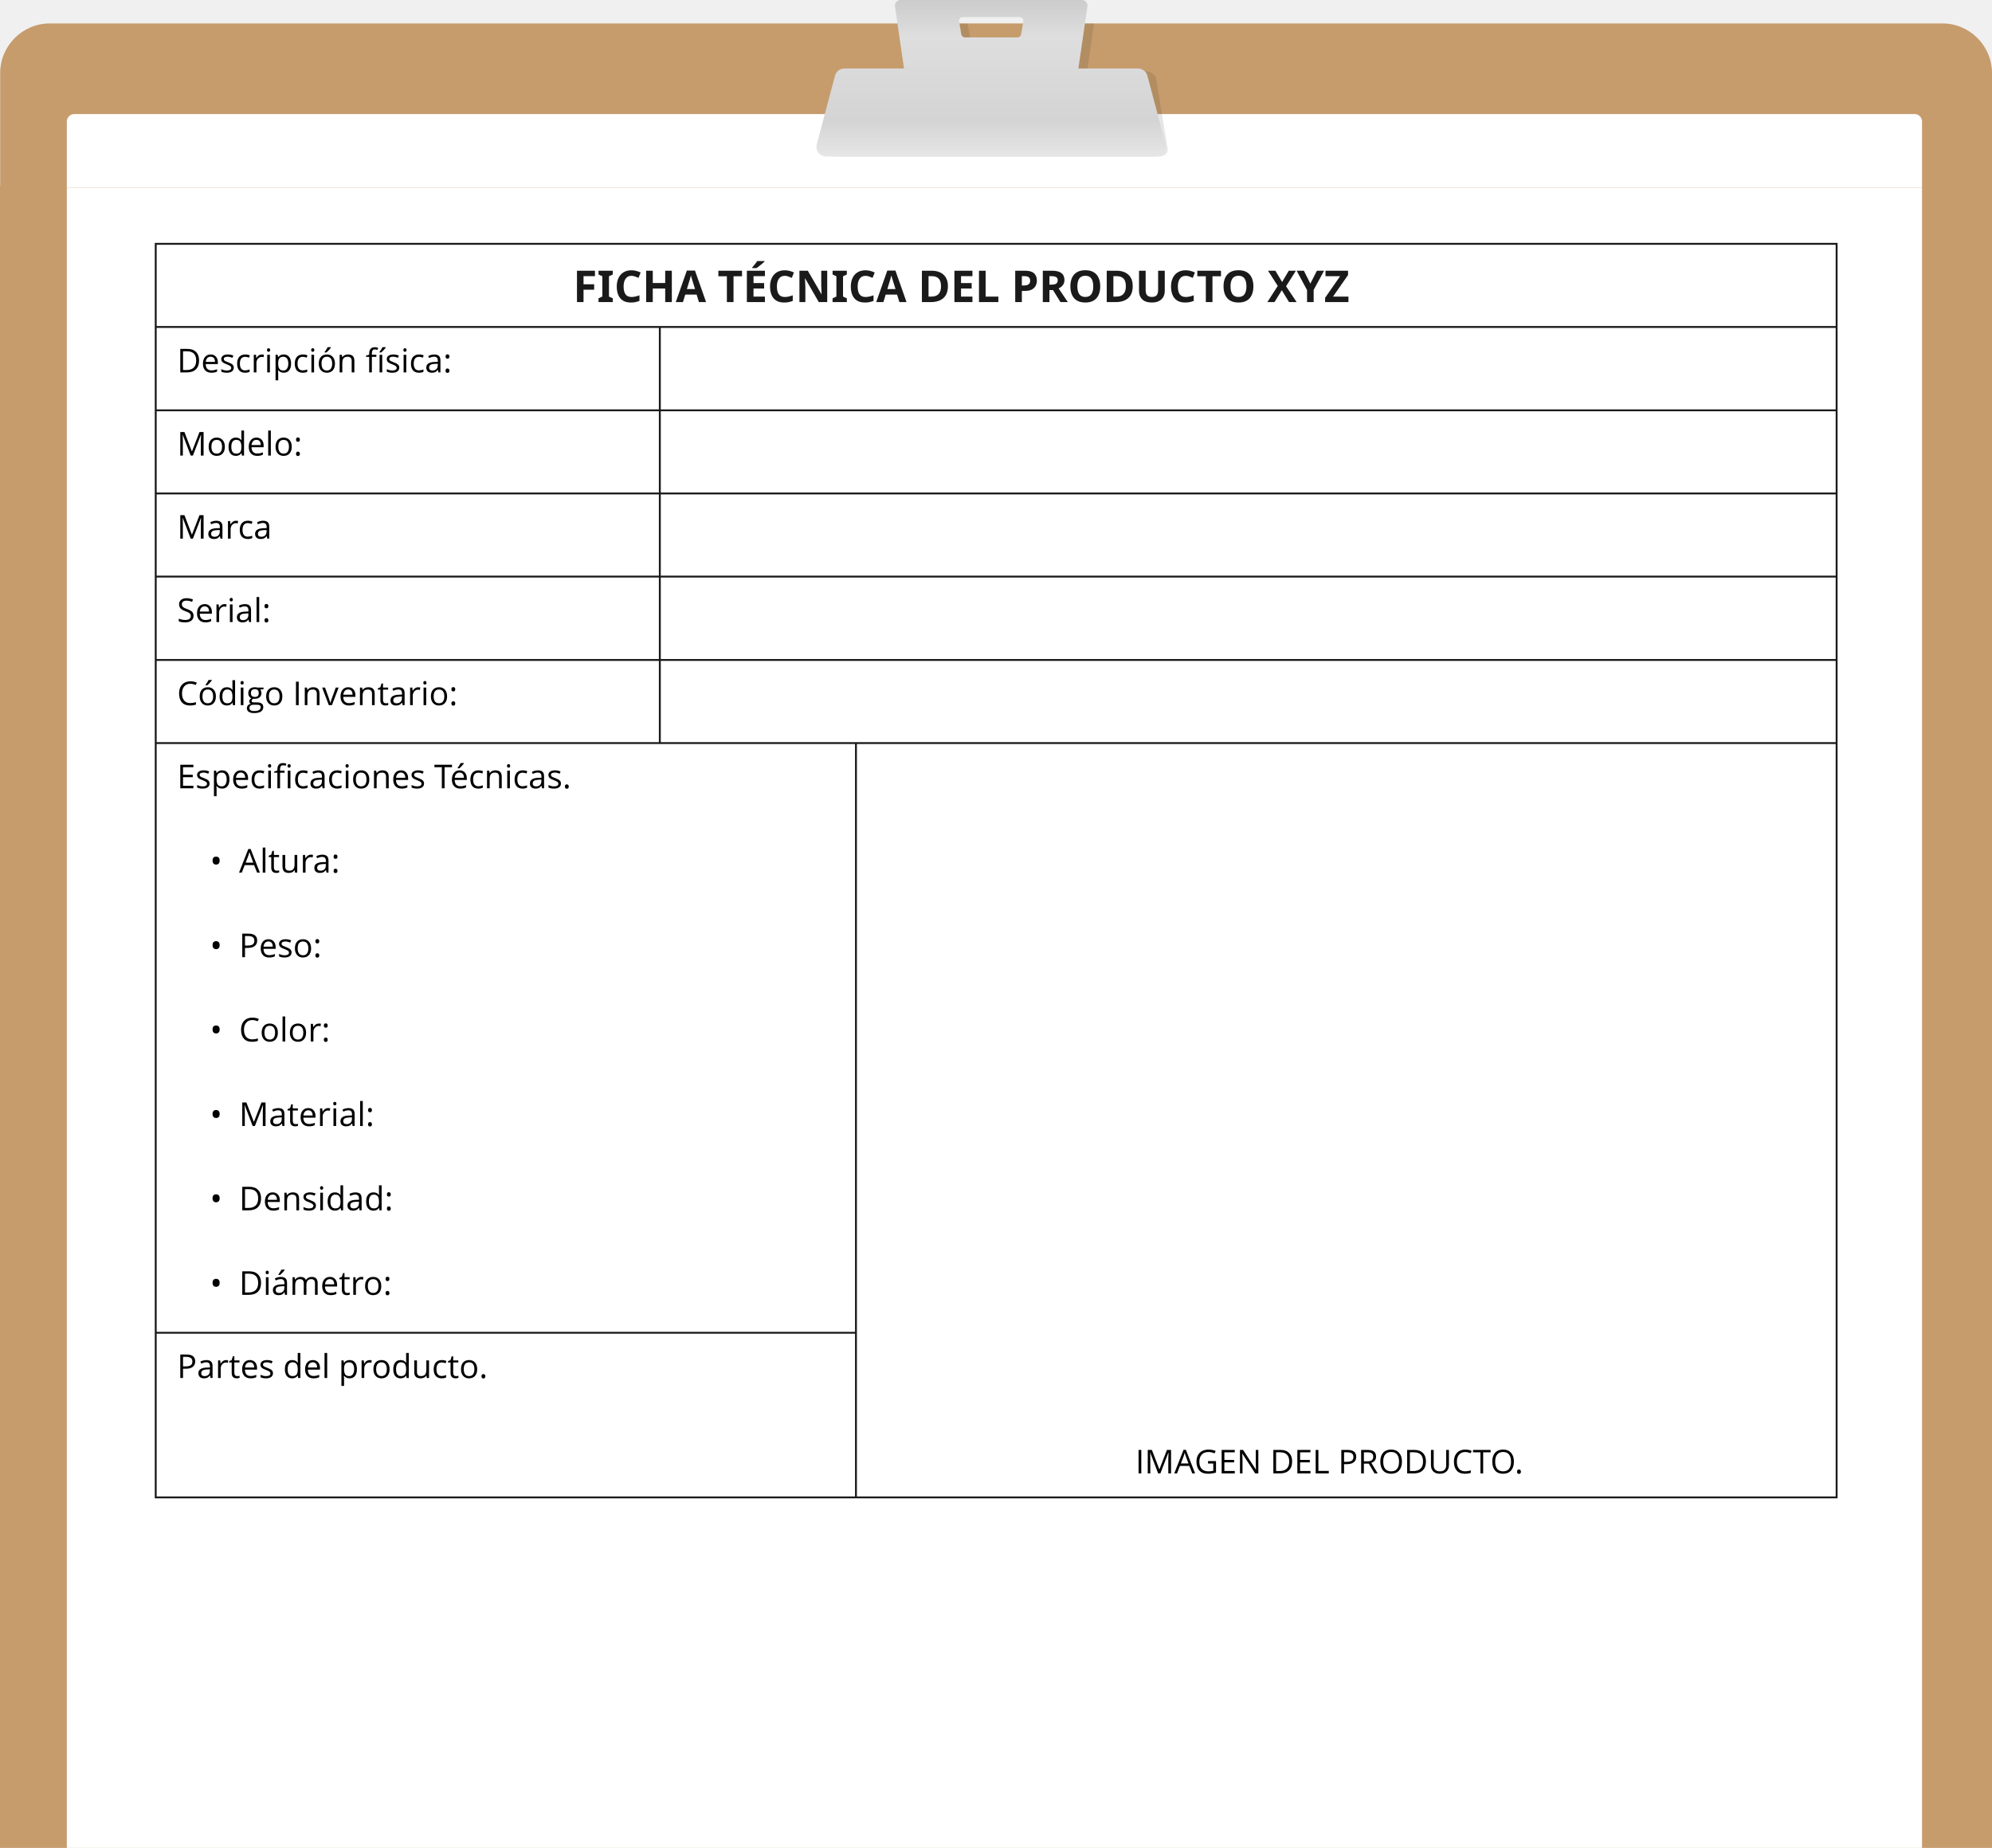
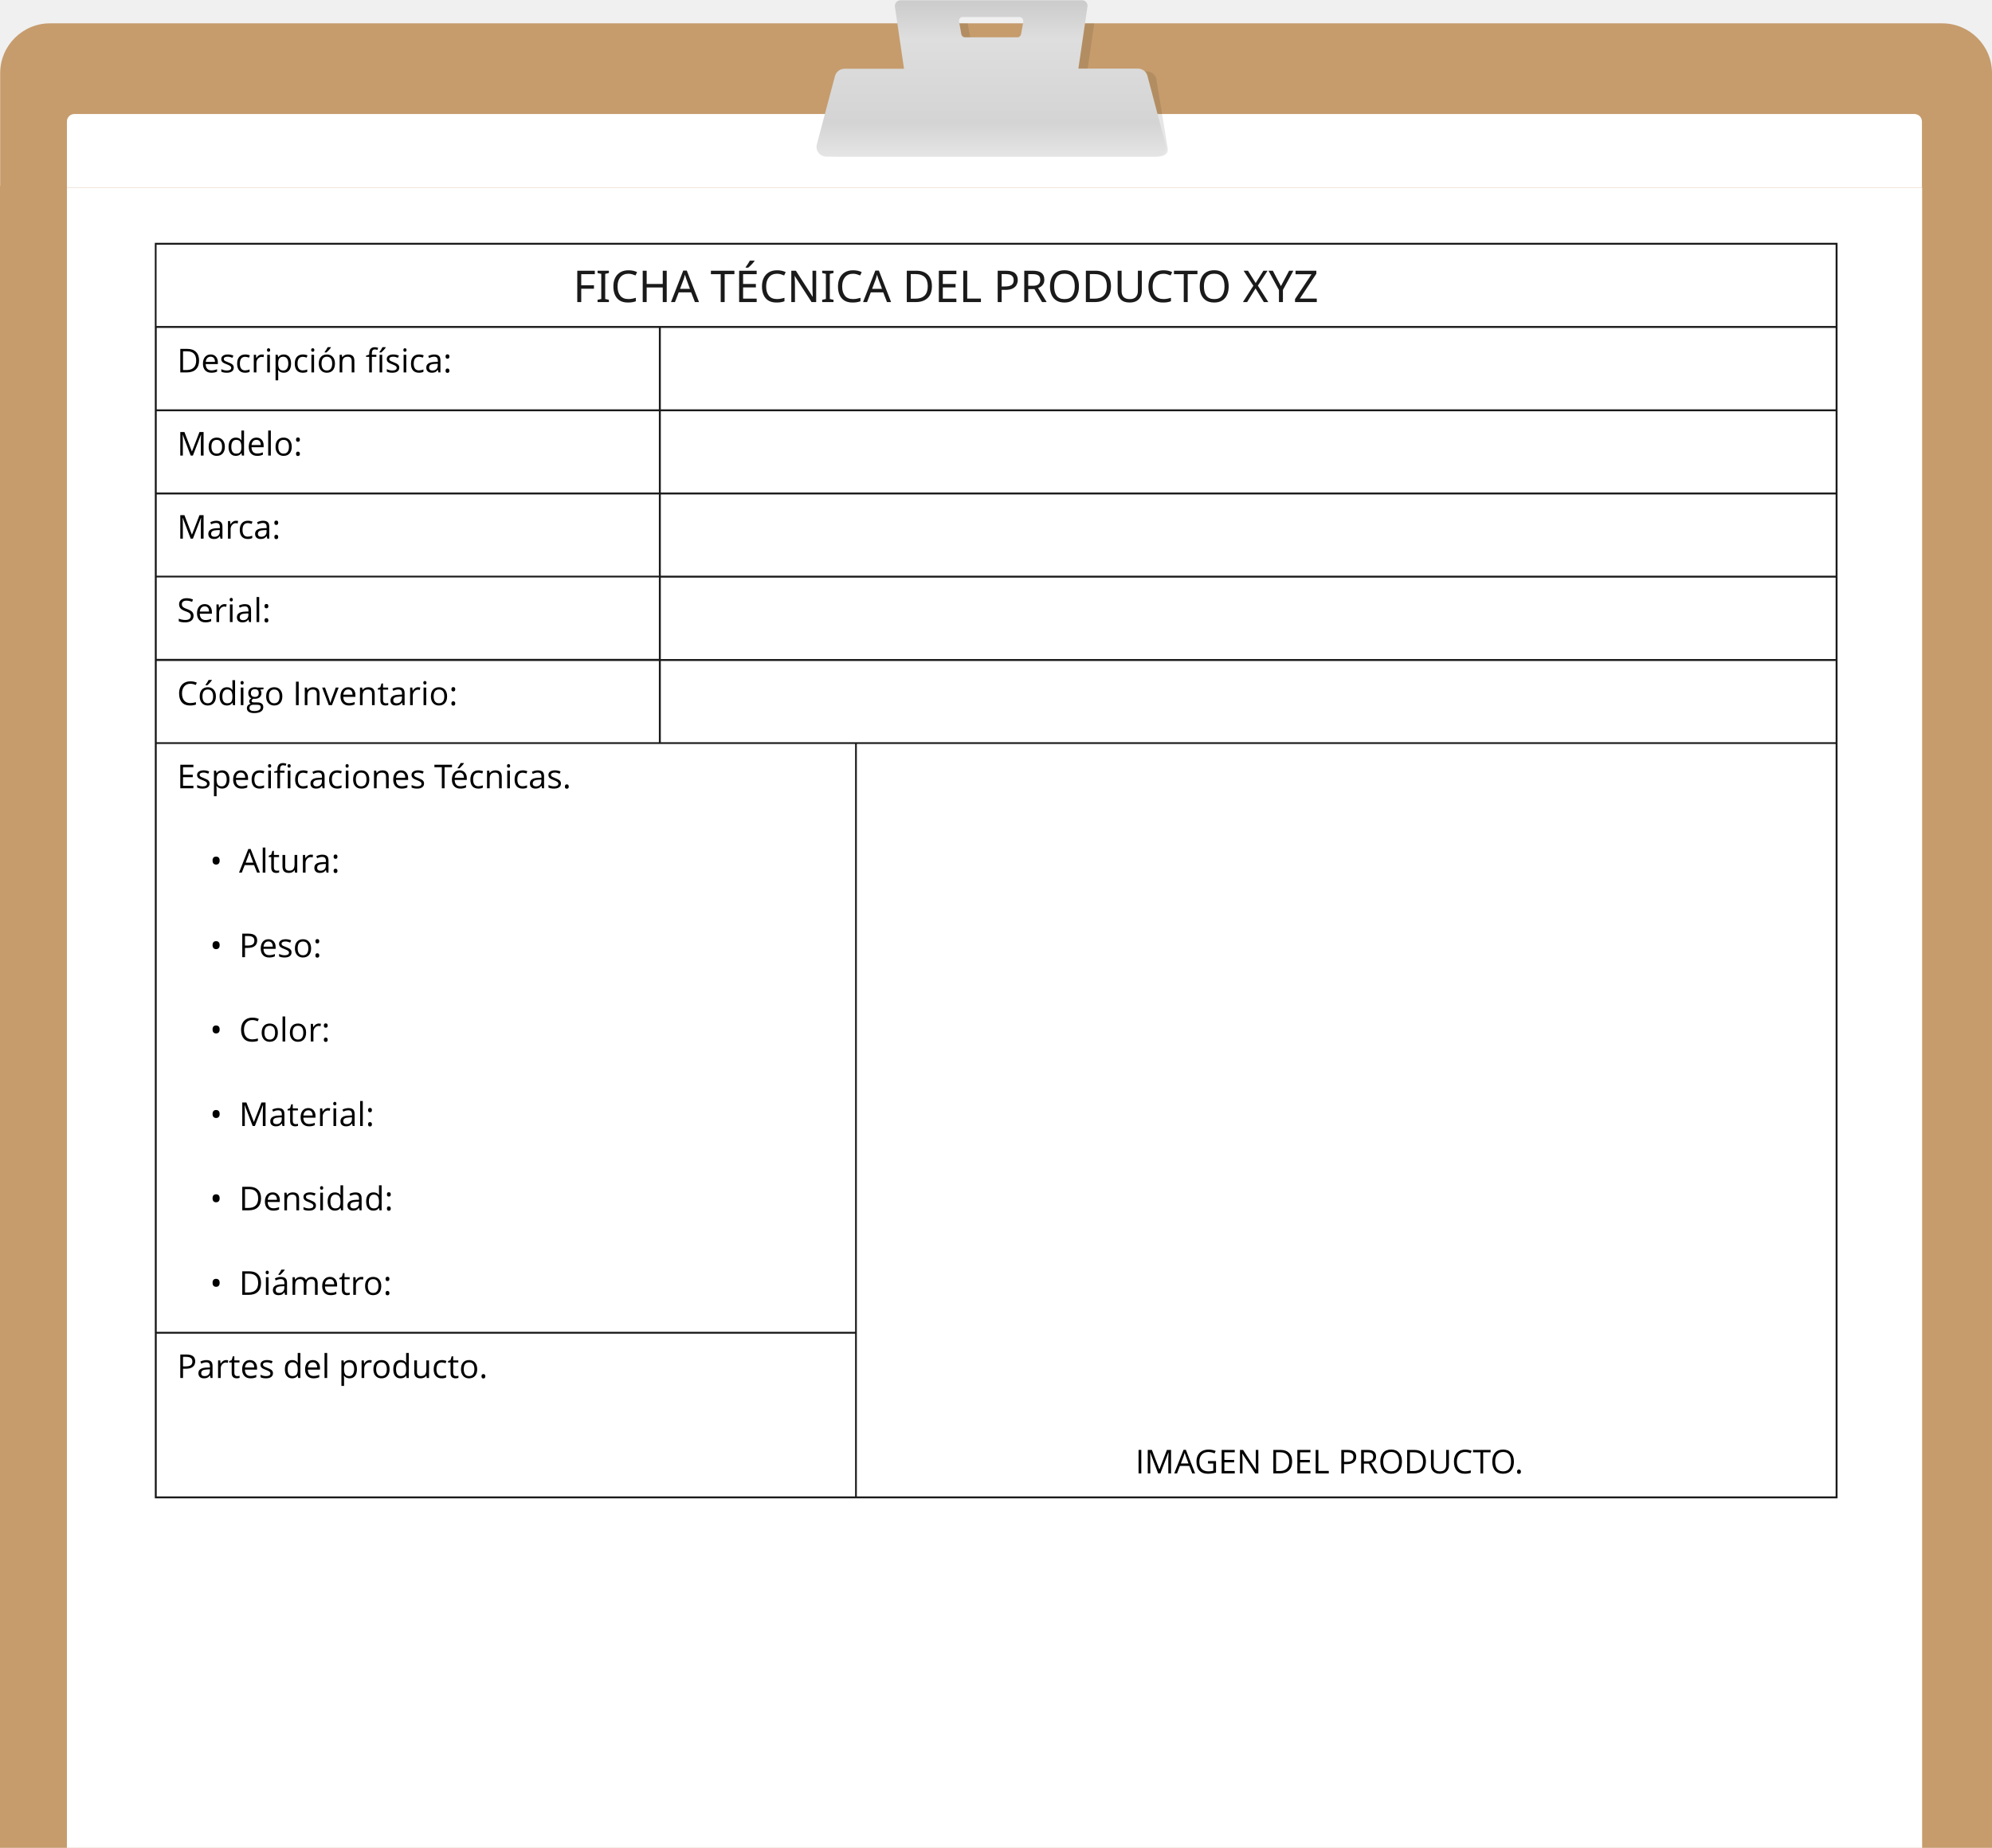
- <svg xmlns="http://www.w3.org/2000/svg" width="1140.099" height="1057.492" viewBox="0 0 1140.099 1057.492">
-   <defs>
-     <linearGradient id="linear-gradient" x1="0.5" y1="1" x2="0.5" gradientUnits="objectBoundingBox">
-       <stop offset="0" stop-color="#e6e6e6" />
-       <stop offset="0.226" stop-color="#d4d4d4" />
-       <stop offset="0.765" stop-color="#dedede" />
-       <stop offset="1" stop-color="#ccc" />
-     </linearGradient>
-   </defs>
-   <g id="Grupo_10410" data-name="Grupo 10410" transform="translate(-358.999 -142.845)">
-     <g id="Grupo_10409" data-name="Grupo 10409" transform="translate(209 -1067.6)">
-       <g id="Grupo_10407" data-name="Grupo 10407">
-         <g id="Grupo_10294" data-name="Grupo 10294">
-           <rect id="Rectángulo_6221" data-name="Rectángulo 6221" width="1140.099" height="951.138" transform="translate(149.999 1316.799)" fill="#c69c6d" />
-           <rect id="Rectángulo_6222" data-name="Rectángulo 6222" width="1061.797" height="951.138" transform="translate(188.25 1316.799)" fill="#fff" />
+ <svg xmlns="http://www.w3.org/2000/svg" version="1.1" id="Capa_1" x="0px" y="0px" viewBox="0 0 1140.1 1057.5" style="enable-background:new 0 0 1140.1 1057.5;" xml:space="preserve">
+   <style type="text/css">
+ 	.st0{fill:#C69C6D;}
+ 	.st1{fill:#FFFFFF;}
+ 	.st2{opacity:0.1;fill-rule:evenodd;clip-rule:evenodd;enable-background:new    ;}
+ 	.st3{fill-rule:evenodd;clip-rule:evenodd;fill:url(#Trazado_3247_1_);}
+ 	.st4{fill:#1A1A1A;}
+ 	.st5{font-family:'Montserrat-Bold';}
+ 	.st6{font-size:25.133px;}
+ 	.st7{font-family:'OpenSans';}
+ 	.st8{font-size:18.85px;}
+ 	.st9{fill-rule:evenodd;clip-rule:evenodd;fill:#1A1A1A;}
+ </style>
+   <g id="Grupo_10410" transform="translate(-358.999 -142.845)">
+     <g id="Grupo_10409" transform="translate(209 -1067.6)">
+       <g id="Grupo_10407">
+         <g id="Grupo_10294">
+           <rect id="Rectángulo_6221" x="150" y="1316.8" class="st0" width="1140.1" height="951.1" />
+           <rect id="Rectángulo_6222" x="188.3" y="1316.8" class="st1" width="1061.8" height="951.1" />
        </g>
-         <path id="Rectángulo_6223" data-name="Rectángulo 6223" d="M28.5,0h1083A28.5,28.5,0,0,1,1140,28.5V93.957a0,0,0,0,1,0,0H0a0,0,0,0,1,0,0V28.5A28.5,28.5,0,0,1,28.5,0Z" transform="translate(150.099 1223.842)" fill="#c69c6d" />
+         <path id="Rectángulo_6223" class="st0" d="M178.6,1223.8h1083c15.7,0,28.5,12.8,28.5,28.5v65.5l0,0h-1140l0,0v-65.5     C150.1,1236.6,162.9,1223.8,178.6,1223.8z" />
      </g>
-       <g id="Grupo_10297" data-name="Grupo 10297" transform="translate(0 1)">
-         <path id="Rectángulo_6224" data-name="Rectángulo 6224" d="M4.274,0H1057.523a4.274,4.274,0,0,1,4.274,4.274V42.092a0,0,0,0,1,0,0H0a0,0,0,0,1,0,0V4.274A4.274,4.274,0,0,1,4.274,0Z" transform="translate(188.25 1274.707)" fill="#fff" />
-         <path id="Trazado_3246" data-name="Trazado 3246" d="M627.86,1299.045H812.741c3.665,0,6.336-1.816,5.394-5.358L811.7,1254.45a5.582,5.582,0,0,0-5.394-4.147H772.2l4-27.461h-35.51a2.146,2.146,0,0,1-.016.553l-1.266,7.339a2.131,2.131,0,0,1-2.1,1.769H707.295a2.131,2.131,0,0,1-2.1-1.769l-1.265-7.339a2.1,2.1,0,0,1-.016-.553H668.4l4,27.461H638.292a5.58,5.58,0,0,0-5.394,4.147l-10.433,39.237C621.524,1297.229,624.194,1299.045,627.86,1299.045Z" fill-rule="evenodd" opacity="0.1" />
-         <g id="Grupo_10408" data-name="Grupo 10408">
-           <path id="Trazado_3247" data-name="Trazado 3247" d="M817.135,1292.029,806.7,1252.793a5.581,5.581,0,0,0-5.394-4.148H767.2l5.172-35.536a3.2,3.2,0,0,0-3.169-3.664H665.4a3.2,3.2,0,0,0-3.17,3.664l5.173,35.536H633.292a5.579,5.579,0,0,0-5.394,4.148l-10.433,39.236a5.582,5.582,0,0,0,5.395,7.016H811.741A5.582,5.582,0,0,0,817.135,1292.029Zm-81.464-70.291-1.266,7.339a2.131,2.131,0,0,1-2.1,1.768H702.295a2.131,2.131,0,0,1-2.1-1.768l-1.265-7.339a2.131,2.131,0,0,1,2.1-2.493h32.541A2.132,2.132,0,0,1,735.671,1221.738Z" fill-rule="evenodd" fill="url(#linear-gradient)" />
+       <g id="Grupo_10297" transform="translate(0 1)">
+         <path id="Rectángulo_6224" class="st1" d="M192.5,1274.7h1053.2c2.4,0,4.3,1.9,4.3,4.3c0,0,0,0,0,0v37.8l0,0H188.3l0,0V1279     C188.3,1276.6,190.2,1274.7,192.5,1274.7C192.5,1274.7,192.5,1274.7,192.5,1274.7z" />
+         <path id="Trazado_3246" class="st2" d="M627.9,1299h184.9c3.7,0,6.3-1.8,5.4-5.4l-6.4-39.2c-0.7-2.4-2.9-4.1-5.4-4.1h-34.1     l4-27.5h-35.5c0,0.2,0,0.4,0,0.6l-1.3,7.3c-0.2,1-1.1,1.8-2.1,1.8h-30c-1,0-1.9-0.7-2.1-1.8l-1.3-7.3c0-0.2,0-0.4,0-0.6h-35.5     l4,27.5h-34.1c-2.5,0-4.7,1.7-5.4,4.1l-10.4,39.2C621.5,1297.2,624.2,1299,627.9,1299z" />
+         <g id="Grupo_10408">
+           <linearGradient id="Trazado_3247_1_" gradientUnits="userSpaceOnUse" x1="413.179" y1="2134.929" x2="413.179" y2="2135.929" gradientTransform="matrix(200.0461 0 0 -89.6 -81937.602 192588.656)">
+             <stop offset="0" style="stop-color:#E6E6E6" />
+             <stop offset="0.226" style="stop-color:#D4D4D4" />
+             <stop offset="0.765" style="stop-color:#DEDEDE" />
+             <stop offset="1" style="stop-color:#CCCCCC" />
+           </linearGradient>
+           <path id="Trazado_3247" class="st3" d="M817.1,1292l-10.4-39.2c-0.6-2.4-2.9-4.1-5.4-4.1h-34.1l5.2-35.5c0.3-1.7-1-3.4-2.7-3.6      c-0.2,0-0.3,0-0.5,0H665.4c-1.8,0-3.2,1.4-3.2,3.2c0,0.2,0,0.3,0,0.5l5.2,35.5h-34.1c-2.5,0-4.7,1.7-5.4,4.1l-10.4,39.2      c-0.8,3,1,6,4,6.8c0.5,0.1,1,0.2,1.4,0.2h188.9c3.1,0,5.6-2.5,5.6-5.6C817.3,1293,817.3,1292.5,817.1,1292z M735.7,1221.7      l-1.3,7.3c-0.2,1-1.1,1.8-2.1,1.8h-30c-1,0-1.9-0.7-2.1-1.8l-1.3-7.3c-0.2-1.2,0.6-2.3,1.7-2.5c0.1,0,0.2,0,0.4,0h32.5      c1.2,0,2.1,1,2.1,2.1C735.7,1221.5,735.7,1221.6,735.7,1221.7z" />
        </g>
      </g>
    </g>
-     <g id="Grupo_10296" data-name="Grupo 10296" transform="translate(210 -1060.6)">
-       <g id="Grupo_10295" data-name="Grupo 10295">
-         <text id="FICHA_TÉCNICA_DEL_PRODUCTO_XYZ" data-name="FICHA TÉCNICA DEL PRODUCTO XYZ" transform="translate(719.149 1376.32)" fill="#1a1a1a" font-size="25.133" font-family="Montserrat-Bold, Montserrat" font-weight="700">
-           <tspan x="-242.186" y="0">FICHA TÉCNICA DEL PRODUCTO XYZ</tspan>
-         </text>
-         <text id="Descripción_física:_" data-name="Descripción física: " transform="translate(250.346 1416.563)" font-size="18.85" font-family="OpenSans, Open Sans">
-           <tspan x="0" y="0">Descripción física: </tspan>
-         </text>
-         <text id="Modelo:" transform="translate(250.346 1464.136)" font-size="18.85" font-family="OpenSans, Open Sans">
-           <tspan x="0" y="0">Modelo:</tspan>
-         </text>
-         <text id="Marca" transform="translate(250.346 1511.709)" font-size="18.85" font-family="OpenSans, Open Sans">
-           <tspan x="0" y="0">Marca</tspan>
-         </text>
-         <text id="Serial:" transform="translate(250.346 1559.422)" font-size="18.85" font-family="OpenSans, Open Sans">
-           <tspan x="0" y="0">Serial:</tspan>
-         </text>
-         <text id="Código_Inventario:" data-name="Código Inventario:" transform="translate(250.346 1606.994)" font-size="18.85" font-family="OpenSans, Open Sans">
-           <tspan x="0" y="0">Código Inventario:</tspan>
-         </text>
-         <text id="Especificaciones_Técnicas._" data-name="Especificaciones Técnicas. " transform="translate(250.346 1654.55)" font-size="18.85" font-family="OpenSans, Open Sans">
-           <tspan x="0" y="0">Especificaciones Técnicas. </tspan>
-         </text>
-         <text id="_" data-name="•" transform="translate(269.136 1702.807)" font-size="18.85" font-family="OpenSans, Open Sans">
-           <tspan x="0" y="0">•</tspan>
-         </text>
-         <text id="Altura:" transform="translate(285.815 1702.807)" font-size="18.85" font-family="OpenSans, Open Sans">
-           <tspan x="0" y="0">Altura:</tspan>
-         </text>
-         <text id="_2" data-name="•" transform="translate(269.136 1751.205)" font-size="18.85" font-family="OpenSans, Open Sans">
-           <tspan x="0" y="0">•</tspan>
-         </text>
-         <text id="Peso:" transform="translate(285.815 1751.205)" font-size="18.85" font-family="OpenSans, Open Sans">
-           <tspan x="0" y="0">Peso:</tspan>
-         </text>
-         <text id="_3" data-name="•" transform="translate(269.136 1799.445)" font-size="18.85" font-family="OpenSans, Open Sans">
-           <tspan x="0" y="0">•</tspan>
-         </text>
-         <text id="Color:" transform="translate(285.815 1799.445)" font-size="18.85" font-family="OpenSans, Open Sans">
-           <tspan x="0" y="0">Color:</tspan>
-         </text>
-         <text id="_4" data-name="•" transform="translate(269.136 1847.826)" font-size="18.85" font-family="OpenSans, Open Sans">
-           <tspan x="0" y="0">•</tspan>
-         </text>
-         <text id="Material:" transform="translate(285.815 1847.826)" font-size="18.85" font-family="OpenSans, Open Sans">
-           <tspan x="0" y="0">Material:</tspan>
-         </text>
-         <text id="_5" data-name="•" transform="translate(269.136 1896.065)" font-size="18.85" font-family="OpenSans, Open Sans">
-           <tspan x="0" y="0">•</tspan>
-         </text>
-         <text id="Densidad:_" data-name="Densidad: " transform="translate(285.815 1896.065)" font-size="18.85" font-family="OpenSans, Open Sans">
-           <tspan x="0" y="0">Densidad: </tspan>
-         </text>
-         <text id="_6" data-name="•" transform="translate(269.136 1944.442)" font-size="18.85" font-family="OpenSans, Open Sans">
-           <tspan x="0" y="0">•</tspan>
-         </text>
-         <text id="Diámetro:" transform="translate(285.815 1944.442)" font-size="18.85" font-family="OpenSans, Open Sans">
-           <tspan x="0" y="0">Diámetro:</tspan>
-         </text>
-         <text id="IMAGEN_DEL_PRODUCTO." data-name="IMAGEN DEL PRODUCTO." transform="translate(798.805 2046.638)" font-size="18.85" font-family="OpenSans, Open Sans">
-           <tspan x="0" y="0">IMAGEN DEL PRODUCTO.</tspan>
-         </text>
-         <text id="Partes_del_producto." data-name="Partes del producto." transform="translate(250.346 1992.035)" font-size="18.85" font-family="OpenSans, Open Sans">
-           <tspan x="0" y="0">Partes del producto.</tspan>
-         </text>
+     <g id="Grupo_10296" transform="translate(210 -1060.6)">
+       <g id="Grupo_10295">
+         <text transform="matrix(1 0 0 1 476.963 1376.32)" class="st4 st5 st6">FICHA TÉCNICA DEL PRODUCTO XYZ</text>
+         <text transform="matrix(1 0 0 1 250.346 1416.563)" class="st7 st8">Descripción física:</text>
+         <text transform="matrix(1 0 0 1 250.346 1464.136)" class="st7 st8">Modelo:</text>
+         <text transform="matrix(1 0 0 1 250.346 1511.709)" class="st7 st8">Marca:</text>
+         <text transform="matrix(1 0 0 1 250.346 1559.422)" class="st7 st8">Serial:</text>
+         <text transform="matrix(1 0 0 1 250.346 1606.994)" class="st7 st8">Código Inventario:</text>
+         <text transform="matrix(1 0 0 1 250.346 1654.55)" class="st7 st8">Especificaciones Técnicas.</text>
+         <text transform="matrix(1 0 0 1 269.136 1702.807)" class="st7 st8">•</text>
+         <text transform="matrix(1 0 0 1 285.815 1702.807)" class="st7 st8">Altura:</text>
+         <text transform="matrix(1 0 0 1 269.136 1751.205)" class="st7 st8">•</text>
+         <text transform="matrix(1 0 0 1 285.815 1751.205)" class="st7 st8">Peso:</text>
+         <text transform="matrix(1 0 0 1 269.136 1799.445)" class="st7 st8">•</text>
+         <text transform="matrix(1 0 0 1 285.815 1799.445)" class="st7 st8">Color:</text>
+         <text transform="matrix(1 0 0 1 269.136 1847.826)" class="st7 st8">•</text>
+         <text transform="matrix(1 0 0 1 285.815 1847.826)" class="st7 st8">Material:</text>
+         <text transform="matrix(1 0 0 1 269.136 1896.065)" class="st7 st8">•</text>
+         <text transform="matrix(1 0 0 1 285.815 1896.065)" class="st7 st8">Densidad:</text>
+         <text transform="matrix(1 0 0 1 269.136 1944.442)" class="st7 st8">•</text>
+         <text transform="matrix(1 0 0 1 285.815 1944.442)" class="st7 st8">Diámetro:</text>
+         <text transform="matrix(1 0 0 1 798.8051 2046.638)" class="st7 st8">IMAGEN DEL PRODUCTO.</text>
+         <text transform="matrix(1 0 0 1 250.346 1992.035)" class="st7 st8">Partes del producto.</text>
      </g>
-       <path id="Trazado_3245" data-name="Trazado 3245" d="M1199.63,1342.44H237.58V2060.9h963.137V1342.44Zm-960.962,48.652H526.1v46.629H238.668Zm0,47.707H526.1v46.5H238.668Zm0,47.574H526.1v46.495H238.668Zm0,47.573H526.1v46.631H238.668Zm0,47.709H526.1v46.5H238.668Zm399.687,478.162H238.668v-93.126H638.355Zm0-94.2H238.668V1629.229H638.355Zm561.275,0v94.2H639.442V1629.229H1199.63Zm0-337.462H527.187v-46.5H1199.63Zm0-47.574H527.187v-46.631H1199.63Zm0-47.709H527.187v-46.495H1199.63Zm0-47.573H527.187v-46.5H1199.63Zm0-47.574H527.187v-46.629H1199.63Zm0-47.707H238.668v-46.5H1199.63Z" fill="#1a1a1a" fill-rule="evenodd" />
+       <path id="Trazado_3245" class="st9" d="M1199.6,1342.4h-962v718.5h963.1v-718.5H1199.6z M238.7,1391.1h287.4v46.6H238.7    L238.7,1391.1z M238.7,1438.8h287.4v46.5H238.7L238.7,1438.8z M238.7,1486.4h287.4v46.5H238.7L238.7,1486.4z M238.7,1533.9h287.4    v46.6H238.7L238.7,1533.9z M238.7,1581.7h287.4v46.5H238.7L238.7,1581.7z M638.4,2059.8H238.7v-93.1h399.7L638.4,2059.8z     M638.4,1965.6H238.7v-336.4h399.7L638.4,1965.6z M1199.6,1965.6v94.2H639.4v-430.6h560.2L1199.6,1965.6z M1199.6,1628.2H527.2    v-46.5h672.4L1199.6,1628.2z M1199.6,1580.6H527.2v-46.6h672.4L1199.6,1580.6z M1199.6,1532.9H527.2v-46.5h672.4L1199.6,1532.9z     M1199.6,1485.3H527.2v-46.5h672.4L1199.6,1485.3z M1199.6,1437.7H527.2v-46.6h672.4L1199.6,1437.7z M1199.6,1390h-961v-46.5h961    L1199.6,1390z" />
    </g>
  </g>
</svg>
